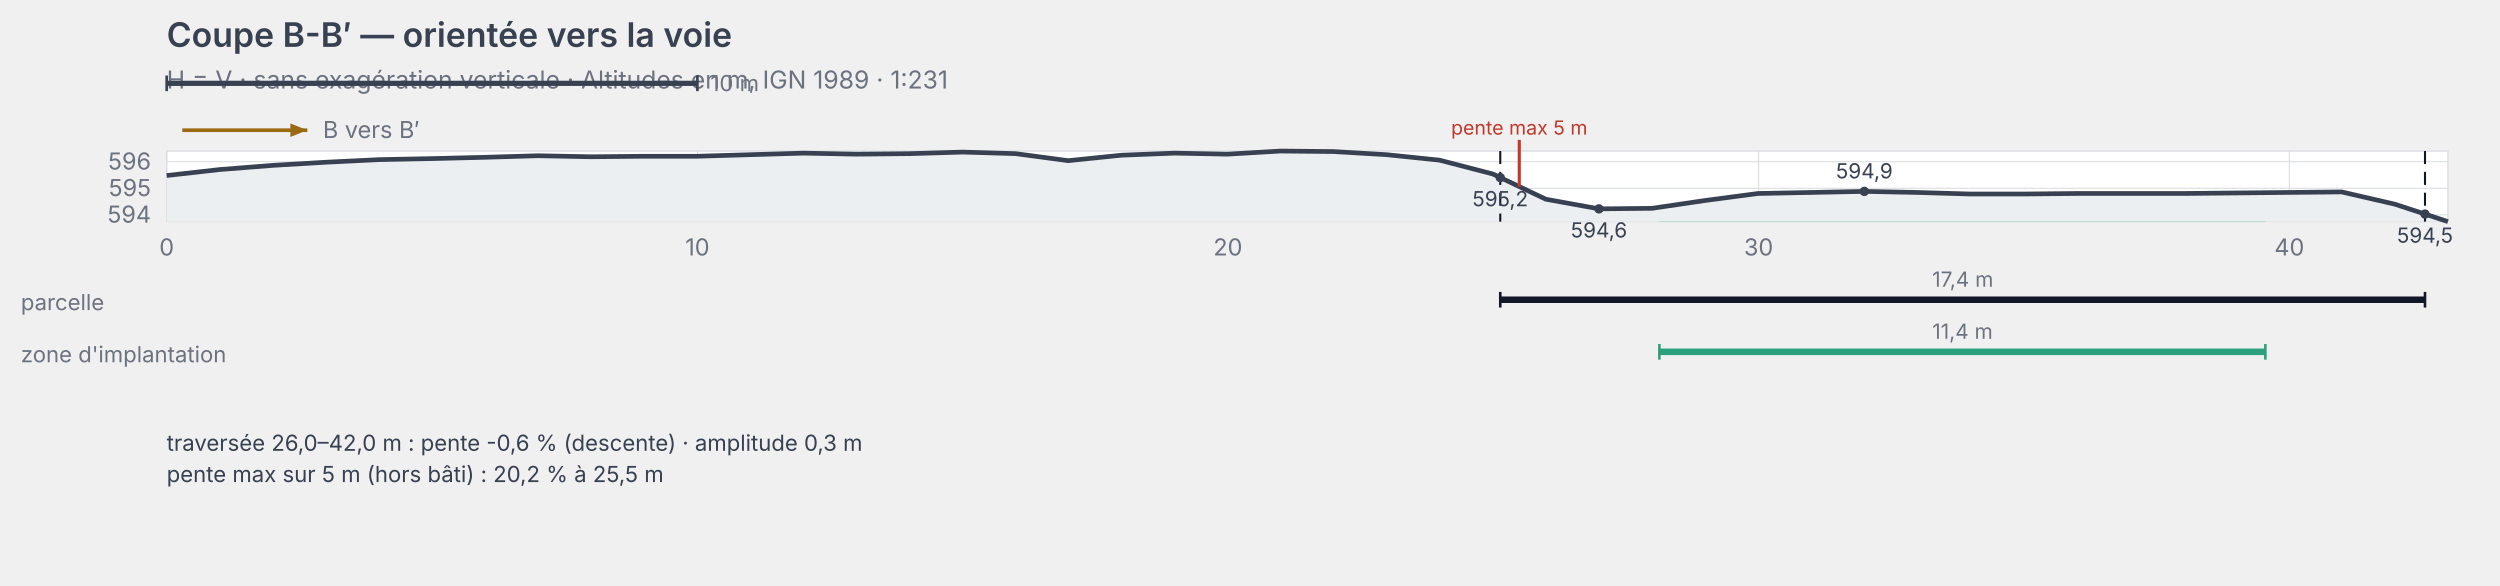
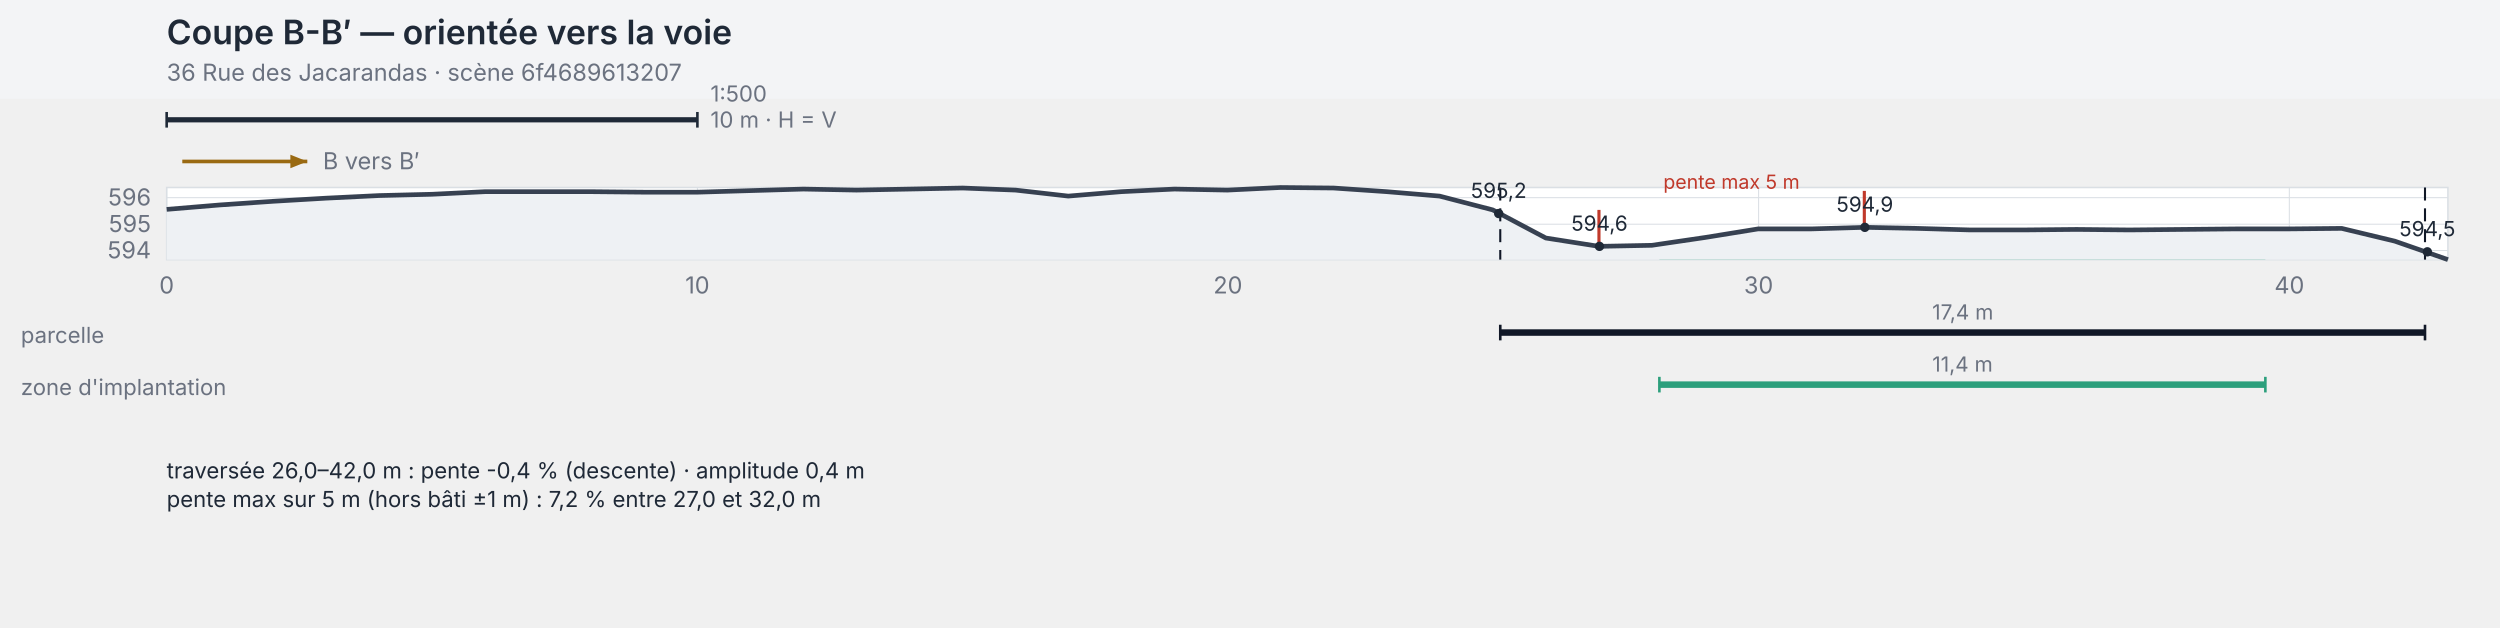
- <svg xmlns="http://www.w3.org/2000/svg" viewBox="0 0 960 225" width="960" height="225" role="img" aria-label="Coupe B-B′ — orientée vers la voie" font-family="Inter, sans-serif" style="background:#fafbfc">
-   <rect x="64.0" y="58" width="876.0" height="27.1" fill="#ffffff" stroke="#d9dce0" stroke-width="0.5" />
-   <line x1="64.0" y1="58" x2="64.0" y2="85.1" stroke="#d9dce0" stroke-width="0.4" />
-   <text x="64.0" y="98.1" text-anchor="middle" font-size="9" fill="#6b7280">0</text>
-   <line x1="267.8" y1="58" x2="267.8" y2="85.1" stroke="#d9dce0" stroke-width="0.4" />
-   <text x="267.8" y="98.1" text-anchor="middle" font-size="9" fill="#6b7280">10</text>
-   <line x1="471.5" y1="58" x2="471.5" y2="85.1" stroke="#d9dce0" stroke-width="0.4" />
-   <text x="471.5" y="98.1" text-anchor="middle" font-size="9" fill="#6b7280">20</text>
-   <line x1="675.3" y1="58" x2="675.3" y2="85.1" stroke="#d9dce0" stroke-width="0.4" />
-   <text x="675.3" y="98.1" text-anchor="middle" font-size="9" fill="#6b7280">30</text>
-   <line x1="879.1" y1="58" x2="879.1" y2="85.1" stroke="#d9dce0" stroke-width="0.4" />
-   <text x="879.1" y="98.1" text-anchor="middle" font-size="9" fill="#6b7280">40</text>
-   <line x1="64.0" y1="82.5" x2="940.0" y2="82.5" stroke="#d9dce0" stroke-width="0.4" />
-   <text x="58.0" y="85.5" text-anchor="end" font-size="9" fill="#6b7280">594</text>
-   <line x1="64.0" y1="72.3" x2="940.0" y2="72.3" stroke="#d9dce0" stroke-width="0.4" />
-   <text x="58.0" y="75.3" text-anchor="end" font-size="9" fill="#6b7280">595</text>
-   <line x1="64.0" y1="62.1" x2="940.0" y2="62.1" stroke="#d9dce0" stroke-width="0.4" />
-   <text x="58.0" y="65.1" text-anchor="end" font-size="9" fill="#6b7280">596</text>
-   <rect x="637.2" y="80.1" width="232.7" height="5" fill="#2c9f7c" fill-opacity="0.85" />
-   <polygon points="64.0,67.4 84.4,65.1 104.8,63.5 125.1,62.3 145.5,61.3 165.9,60.9 186.3,60.4 206.6,59.8 227.0,60.2 247.4,60.0 267.8,60.0 288.1,59.4 308.5,58.8 328.9,59.2 349.3,59.0 369.7,58.4 390.0,59.0 410.2,61.7 430.6,59.6 451.0,58.8 471.3,59.2 491.7,58.0 512.1,58.2 532.5,59.4 552.8,61.5 573.2,66.8 593.6,76.5 614.0,80.2 634.3,80.0 654.7,77.0 675.1,74.3 695.5,73.9 715.9,73.5 736.2,73.9 756.6,74.5 777.0,74.5 797.4,74.3 817.7,74.3 838.1,74.3 858.5,74.1 878.9,73.9 899.2,73.7 919.6,78.4 940.0,85.1 940.0,85.1 64.0,85.1" fill="#eceff2" stroke="none" />
-   <polyline points="64.0,67.4 84.4,65.1 104.8,63.5 125.1,62.3 145.5,61.3 165.9,60.9 186.3,60.4 206.6,59.8 227.0,60.2 247.4,60.0 267.8,60.0 288.1,59.4 308.5,58.8 328.9,59.2 349.3,59.0 369.7,58.4 390.0,59.0 410.2,61.7 430.6,59.6 451.0,58.8 471.3,59.2 491.7,58.0 512.1,58.2 532.5,59.4 552.8,61.5 573.2,66.8 593.6,76.5 614.0,80.2 634.3,80.0 654.7,77.0 675.1,74.3 695.5,73.9 715.9,73.5 736.2,73.9 756.6,74.5 777.0,74.5 797.4,74.3 817.7,74.3 838.1,74.3 858.5,74.1 878.9,73.9 899.2,73.7 919.6,78.4 940.0,85.1" fill="none" stroke="#374151" stroke-width="1.8" />
-   <line x1="576.1" y1="58" x2="576.1" y2="85.1" stroke="#111827" stroke-width="0.8" stroke-dasharray="5 3" />
-   <line x1="931.2" y1="58" x2="931.2" y2="85.1" stroke="#111827" stroke-width="0.8" stroke-dasharray="5 3" />
-   <circle cx="576.1" cy="68.2" r="1.8" fill="#374151" />
-   <text x="576.1" y="79.2" text-anchor="middle" font-size="8" fill="#374151">595,2</text>
-   <circle cx="931.2" cy="82.2" r="1.8" fill="#374151" />
-   <text x="931.2" y="93.2" text-anchor="middle" font-size="8" fill="#374151">594,5</text>
-   <circle cx="715.9" cy="73.5" r="1.8" fill="#374151" />
-   <text x="715.9" y="68.5" text-anchor="middle" font-size="8" fill="#374151">594,9</text>
-   <circle cx="614.0" cy="80.2" r="1.8" fill="#374151" />
-   <text x="614.0" y="91.2" text-anchor="middle" font-size="8" fill="#374151">594,6</text>
-   <line x1="70.0" y1="50.0" x2="118.0" y2="50.0" stroke="#9a6a12" stroke-width="1.4" />
-   <polygon points="118.0,50.0 111.5,52.6 111.5,47.4" fill="#9a6a12" />
-   <text x="124.0" y="53.0" font-size="9" fill="#6b7280">B vers B′</text>
-   <text x="64" y="18" font-size="13" font-weight="600" fill="#374151">Coupe B-B′ — orientée vers la voie</text>
-   <text x="64" y="34" font-size="9.5" fill="#6b7280">H = V · sans exagération verticale · Altitudes en m, IGN 1989 · 1:231</text>
-   <line x1="64.0" y1="32.0" x2="267.8" y2="32.0" stroke="#374151" stroke-width="2" />
-   <line x1="64.0" y1="29.0" x2="64.0" y2="35.0" stroke="#374151" stroke-width="1" />
-   <line x1="267.8" y1="29.0" x2="267.8" y2="35.0" stroke="#374151" stroke-width="1" />
-   <text x="272.8" y="35.0" font-size="8.5" fill="#6b7280">10 m</text>
-   <text x="8" y="119.1" font-size="8.5" fill="#6b7280">parcelle</text>
-   <line x1="576.1" y1="115.1" x2="931.2" y2="115.1" stroke="#111827" stroke-width="2.5" />
-   <line x1="576.1" y1="112.1" x2="576.1" y2="118.1" stroke="#111827" stroke-width="1" />
-   <line x1="931.2" y1="112.1" x2="931.2" y2="118.1" stroke="#111827" stroke-width="1" />
-   <text x="753.7" y="110.1" text-anchor="middle" font-size="8" fill="#6b7280">17,4 m</text>
-   <text x="8" y="139.1" font-size="8.5" fill="#6b7280">zone d'implantation</text>
-   <line x1="637.2" y1="135.1" x2="869.9" y2="135.1" stroke="#2c9f7c" stroke-width="2.5" />
-   <line x1="637.2" y1="132.1" x2="637.2" y2="138.1" stroke="#2c9f7c" stroke-width="1" />
-   <line x1="869.9" y1="132.1" x2="869.9" y2="138.1" stroke="#2c9f7c" stroke-width="1" />
-   <text x="753.6" y="130.1" text-anchor="middle" font-size="8" fill="#6b7280">11,4 m</text>
-   <line x1="583.4" y1="71.7" x2="583.4" y2="53.7" stroke="#c0392b" stroke-width="1.2" />
-   <text x="583.4" y="51.7" text-anchor="middle" font-size="7.5" fill="#c0392b">pente max 5 m</text>
-   <text x="64" y="173.1" font-size="8.5" fill="#374151">traversée 26,0–42,0 m : pente -0,6 % (descente) · amplitude 0,3 m</text>
-   <text x="64" y="185.1" font-size="8.5" fill="#374151">pente max sur 5 m (hors bâti) : 20,2 % à 25,5 m</text>
+ <svg xmlns="http://www.w3.org/2000/svg" viewBox="0 0 960 241" width="960" height="241" role="img" aria-label="Coupe B-B′ — orientée vers la voie" font-family="Inter, Helvetica, Arial, sans-serif" style="background:#ffffff">
+   <rect x="0" y="0" width="960" height="38" fill="#f3f4f6" />
+   <text x="64" y="17" font-size="13" font-weight="600" fill="#1f2937">Coupe B-B′ — orientée vers la voie</text>
+   <text x="64" y="31" font-size="9" fill="#6b7280">36 Rue des Jacarandas · scène 6f4689613207</text>
+   <rect x="64.0" y="72" width="876.0" height="27.7" fill="#ffffff" stroke="#dadfe4" stroke-width="0.6" />
+   <line x1="64.0" y1="72" x2="64.0" y2="99.7" stroke="#dadfe4" stroke-width="0.4" />
+   <text x="64.0" y="112.7" text-anchor="middle" font-size="9" fill="#6b7280">0</text>
+   <line x1="267.8" y1="72" x2="267.8" y2="99.7" stroke="#dadfe4" stroke-width="0.4" />
+   <text x="267.8" y="112.7" text-anchor="middle" font-size="9" fill="#6b7280">10</text>
+   <line x1="471.5" y1="72" x2="471.5" y2="99.7" stroke="#dadfe4" stroke-width="0.4" />
+   <text x="471.5" y="112.7" text-anchor="middle" font-size="9" fill="#6b7280">20</text>
+   <line x1="675.3" y1="72" x2="675.3" y2="99.7" stroke="#dadfe4" stroke-width="0.4" />
+   <text x="675.3" y="112.7" text-anchor="middle" font-size="9" fill="#6b7280">30</text>
+   <line x1="879.1" y1="72" x2="879.1" y2="99.7" stroke="#dadfe4" stroke-width="0.4" />
+   <text x="879.1" y="112.7" text-anchor="middle" font-size="9" fill="#6b7280">40</text>
+   <line x1="64.0" y1="96.2" x2="940.0" y2="96.2" stroke="#dadfe4" stroke-width="0.4" />
+   <text x="58.0" y="99.2" text-anchor="end" font-size="9" fill="#6b7280">594</text>
+   <line x1="64.0" y1="86.1" x2="940.0" y2="86.1" stroke="#dadfe4" stroke-width="0.4" />
+   <text x="58.0" y="89.1" text-anchor="end" font-size="9" fill="#6b7280">595</text>
+   <line x1="64.0" y1="75.9" x2="940.0" y2="75.9" stroke="#dadfe4" stroke-width="0.4" />
+   <text x="58.0" y="78.9" text-anchor="end" font-size="9" fill="#6b7280">596</text>
+   <rect x="637.2" y="94.7" width="232.7" height="5" fill="#2c9f7c" fill-opacity="0.85" />
+   <polygon points="64.0,80.4 84.4,78.7 104.8,77.3 125.1,76.1 145.5,75.1 165.9,74.6 186.3,73.6 206.6,73.6 227.0,73.6 247.4,73.8 267.8,73.8 288.1,73.2 308.5,72.6 328.9,73.0 349.3,72.6 369.7,72.2 390.0,73.0 410.2,75.3 430.6,73.6 451.0,72.6 471.3,73.0 491.7,72.0 512.1,72.2 532.5,73.6 552.8,75.3 573.2,80.6 593.6,91.4 614.0,94.6 634.3,94.2 654.7,91.2 675.1,87.9 695.5,87.9 715.9,87.3 736.2,87.7 756.6,88.3 777.0,88.3 797.4,88.1 817.7,88.3 838.1,88.1 858.5,87.9 878.9,87.9 899.2,87.7 919.6,92.6 940.0,99.7 940.0,99.7 64.0,99.7" fill="#eef1f4" stroke="none" />
+   <polyline points="64.0,80.4 84.4,78.7 104.8,77.3 125.1,76.1 145.5,75.1 165.9,74.6 186.3,73.6 206.6,73.6 227.0,73.6 247.4,73.8 267.8,73.8 288.1,73.2 308.5,72.6 328.9,73.0 349.3,72.6 369.7,72.2 390.0,73.0 410.2,75.3 430.6,73.6 451.0,72.6 471.3,73.0 491.7,72.0 512.1,72.2 532.5,73.6 552.8,75.3 573.2,80.6 593.6,91.4 614.0,94.6 634.3,94.2 654.7,91.2 675.1,87.9 695.5,87.9 715.9,87.3 736.2,87.7 756.6,88.3 777.0,88.3 797.4,88.1 817.7,88.3 838.1,88.1 858.5,87.9 878.9,87.9 899.2,87.7 919.6,92.6 940.0,99.7" fill="none" stroke="#374151" stroke-width="1.8" />
+   <line x1="576.1" y1="72" x2="576.1" y2="99.7" stroke="#111827" stroke-width="0.8" stroke-dasharray="5 3" />
+   <line x1="931.2" y1="72" x2="931.2" y2="99.7" stroke="#111827" stroke-width="0.8" stroke-dasharray="5 3" />
+   <line x1="614.0" y1="94.6" x2="614.0" y2="80.6" stroke="#c0392b" stroke-width="1.2" />
+   <line x1="715.9" y1="87.3" x2="715.9" y2="73.3" stroke="#c0392b" stroke-width="1.2" />
+   <text x="664.9" y="72.5" text-anchor="middle" font-size="7.5" fill="#c0392b">pente max 5 m</text>
+   <circle cx="575.5" cy="82.0" r="1.8" fill="#1f2937" />
+   <text x="575.5" y="76.0" text-anchor="middle" font-size="8" fill="#1f2937">595,2</text>
+   <circle cx="614.2" cy="94.6" r="1.8" fill="#1f2937" />
+   <text x="614.2" y="88.6" text-anchor="middle" font-size="8" fill="#1f2937">594,6</text>
+   <circle cx="716.1" cy="87.3" r="1.8" fill="#1f2937" />
+   <text x="716.1" y="81.3" text-anchor="middle" font-size="8" fill="#1f2937">594,9</text>
+   <circle cx="932.1" cy="96.7" r="1.8" fill="#1f2937" />
+   <text x="932.1" y="90.7" text-anchor="middle" font-size="8" fill="#1f2937">594,5</text>
+   <line x1="70.0" y1="62.0" x2="118.0" y2="62.0" stroke="#9a6a12" stroke-width="1.4" />
+   <polygon points="118.0,62.0 111.5,64.6 111.5,59.4" fill="#9a6a12" />
+   <text x="124.0" y="65.0" font-size="9" fill="#6b7280">B vers B′</text>
+   <line x1="64.0" y1="46.0" x2="267.8" y2="46.0" stroke="#1f2937" stroke-width="2" />
+   <line x1="64.0" y1="43.0" x2="64.0" y2="49.0" stroke="#1f2937" stroke-width="1" />
+   <line x1="267.8" y1="43.0" x2="267.8" y2="49.0" stroke="#1f2937" stroke-width="1" />
+   <text x="272.8" y="49.0" font-size="8.5" fill="#6b7280">10 m · H = V</text>
+   <text x="272.8" y="39.0" font-size="8.5" fill="#6b7280">1:500</text>
+   <text x="8" y="131.7" font-size="8.5" fill="#6b7280">parcelle</text>
+   <line x1="576.1" y1="127.7" x2="931.2" y2="127.7" stroke="#111827" stroke-width="2.5" />
+   <line x1="576.1" y1="124.7" x2="576.1" y2="130.7" stroke="#111827" stroke-width="1" />
+   <line x1="931.2" y1="124.7" x2="931.2" y2="130.7" stroke="#111827" stroke-width="1" />
+   <text x="753.7" y="122.7" text-anchor="middle" font-size="8" fill="#6b7280">17,4 m</text>
+   <text x="8" y="151.7" font-size="8.5" fill="#6b7280">zone d'implantation</text>
+   <line x1="637.2" y1="147.7" x2="869.9" y2="147.7" stroke="#2c9f7c" stroke-width="2.5" />
+   <line x1="637.2" y1="144.7" x2="637.2" y2="150.7" stroke="#2c9f7c" stroke-width="1" />
+   <line x1="869.9" y1="144.7" x2="869.9" y2="150.7" stroke="#2c9f7c" stroke-width="1" />
+   <text x="753.6" y="142.7" text-anchor="middle" font-size="8" fill="#6b7280">11,4 m</text>
+   <text x="64" y="183.7" font-size="8.5" fill="#1f2937">traversée 26,0–42,0 m : pente -0,4 % (descente) · amplitude 0,4 m</text>
+   <text x="64" y="194.7" font-size="8.5" fill="#1f2937">pente max sur 5 m (hors bâti ±1 m) : 7,2 % entre 27,0 et 32,0 m</text>
</svg>
